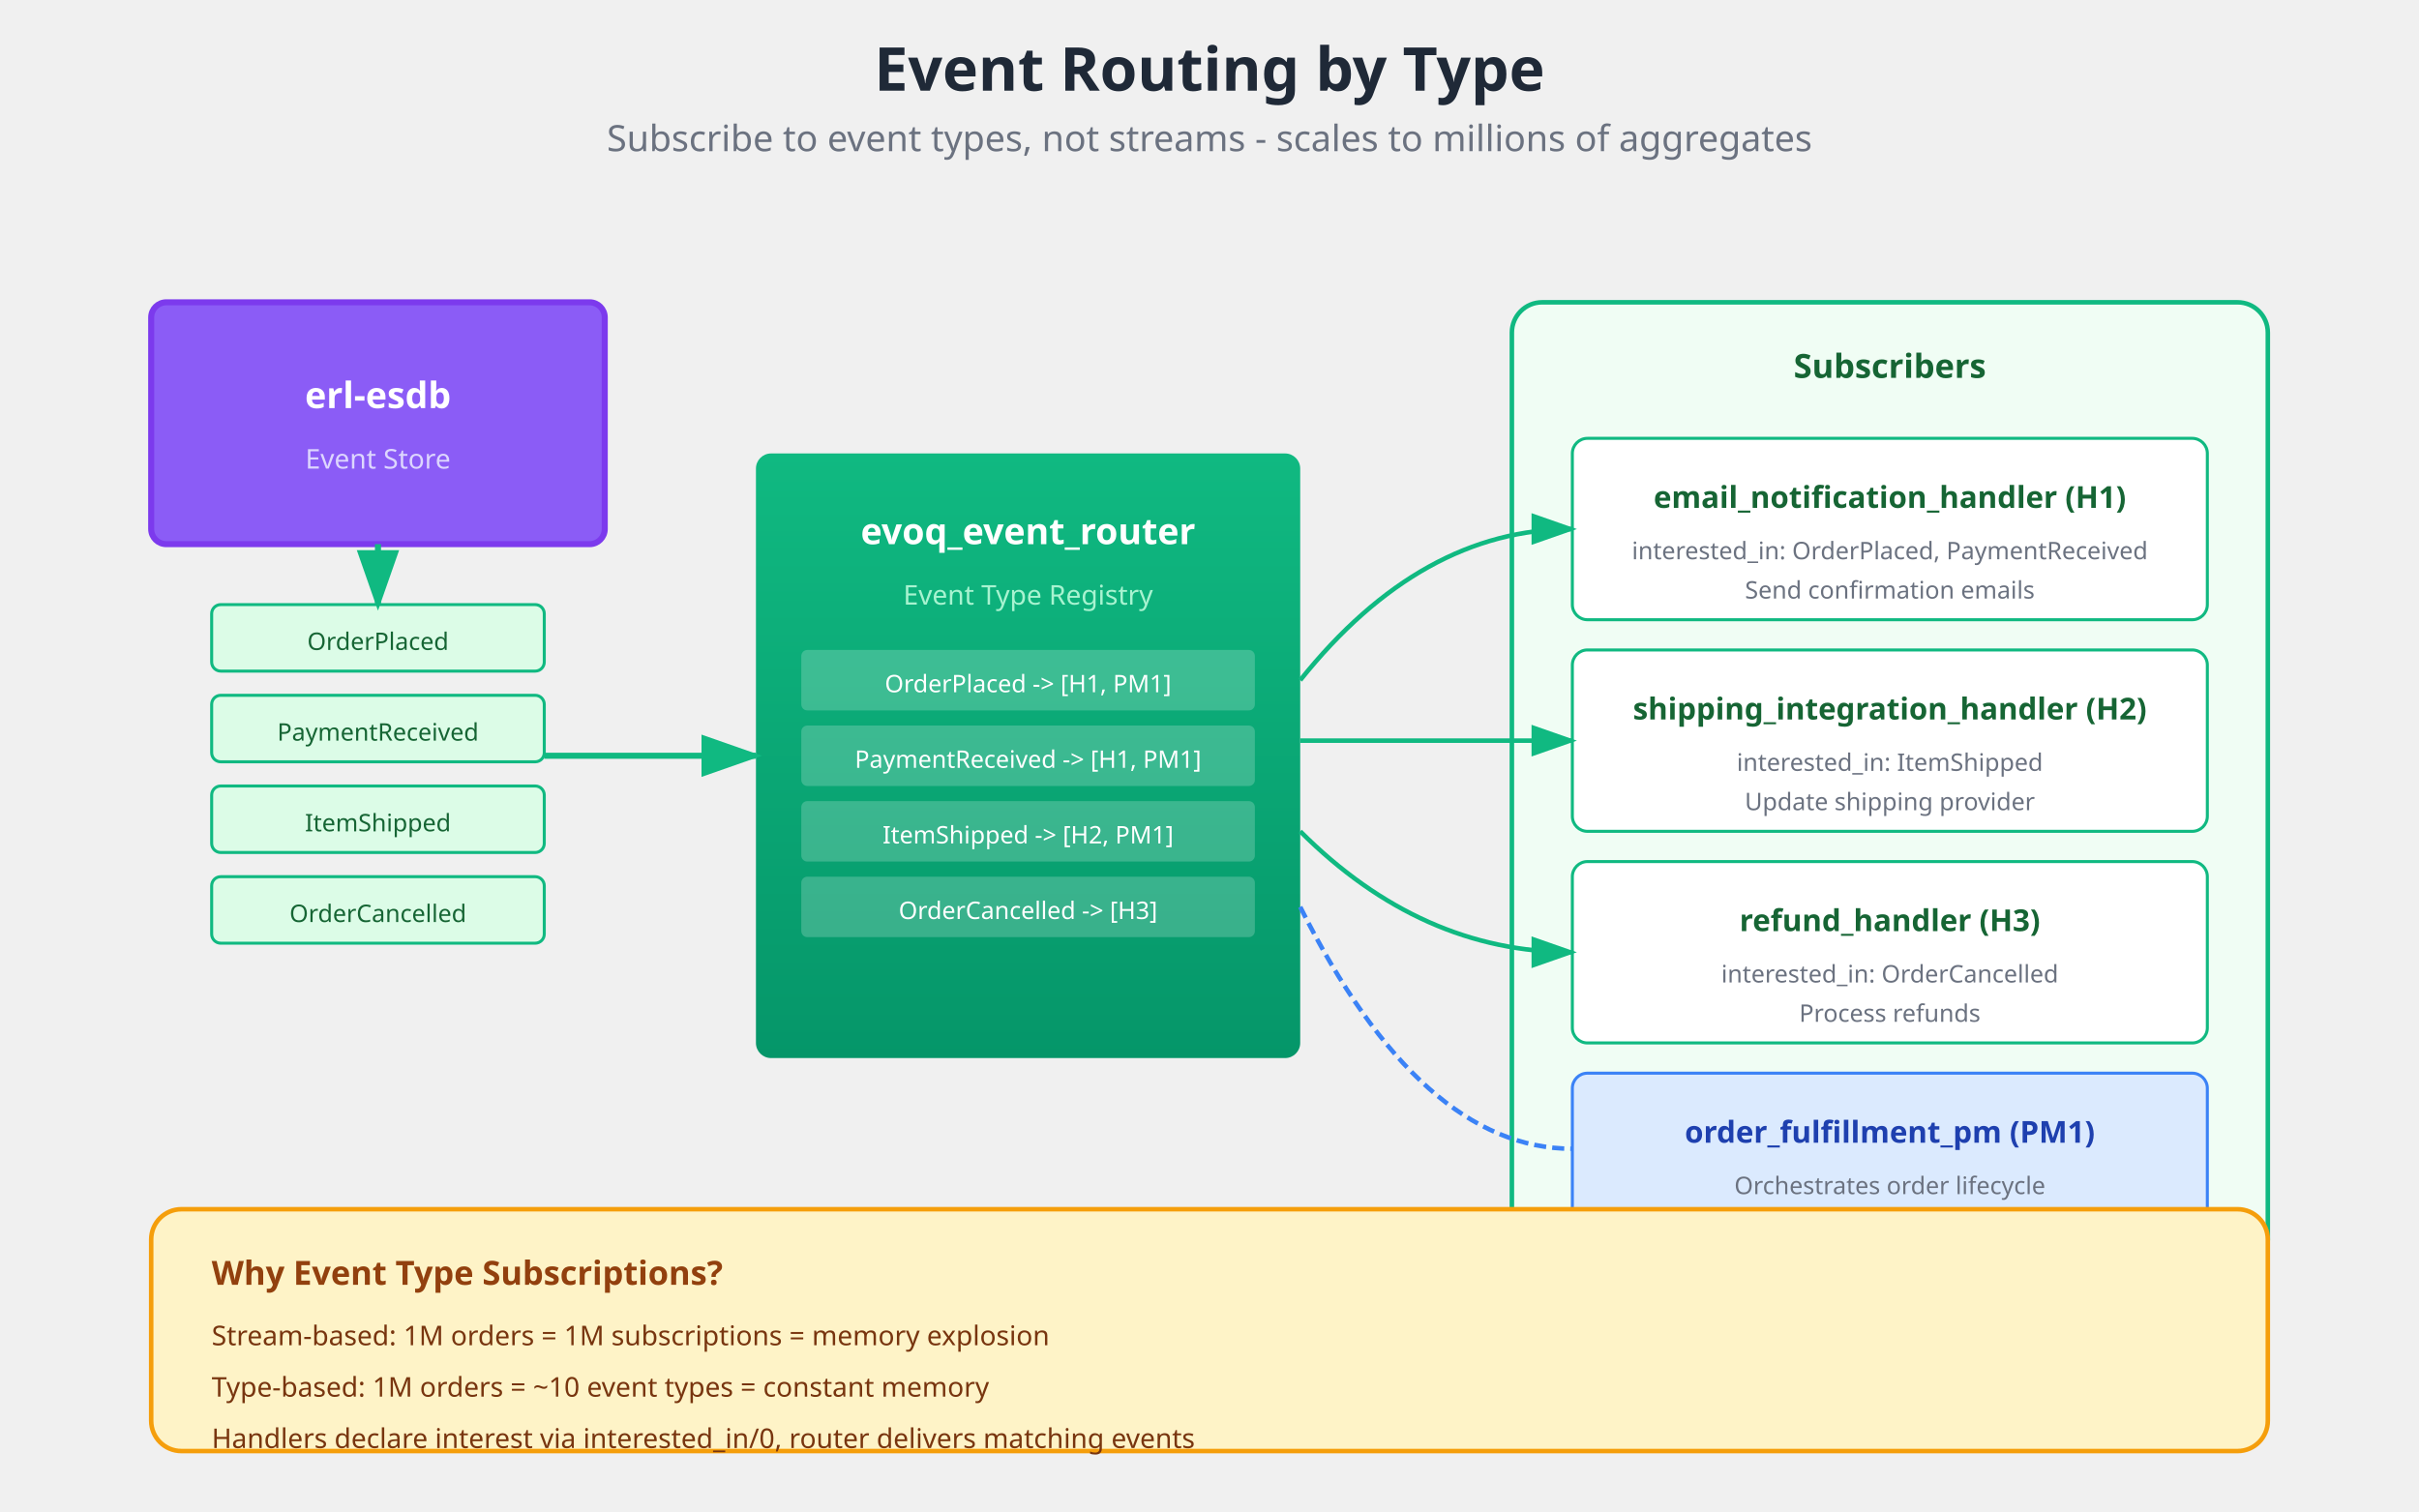
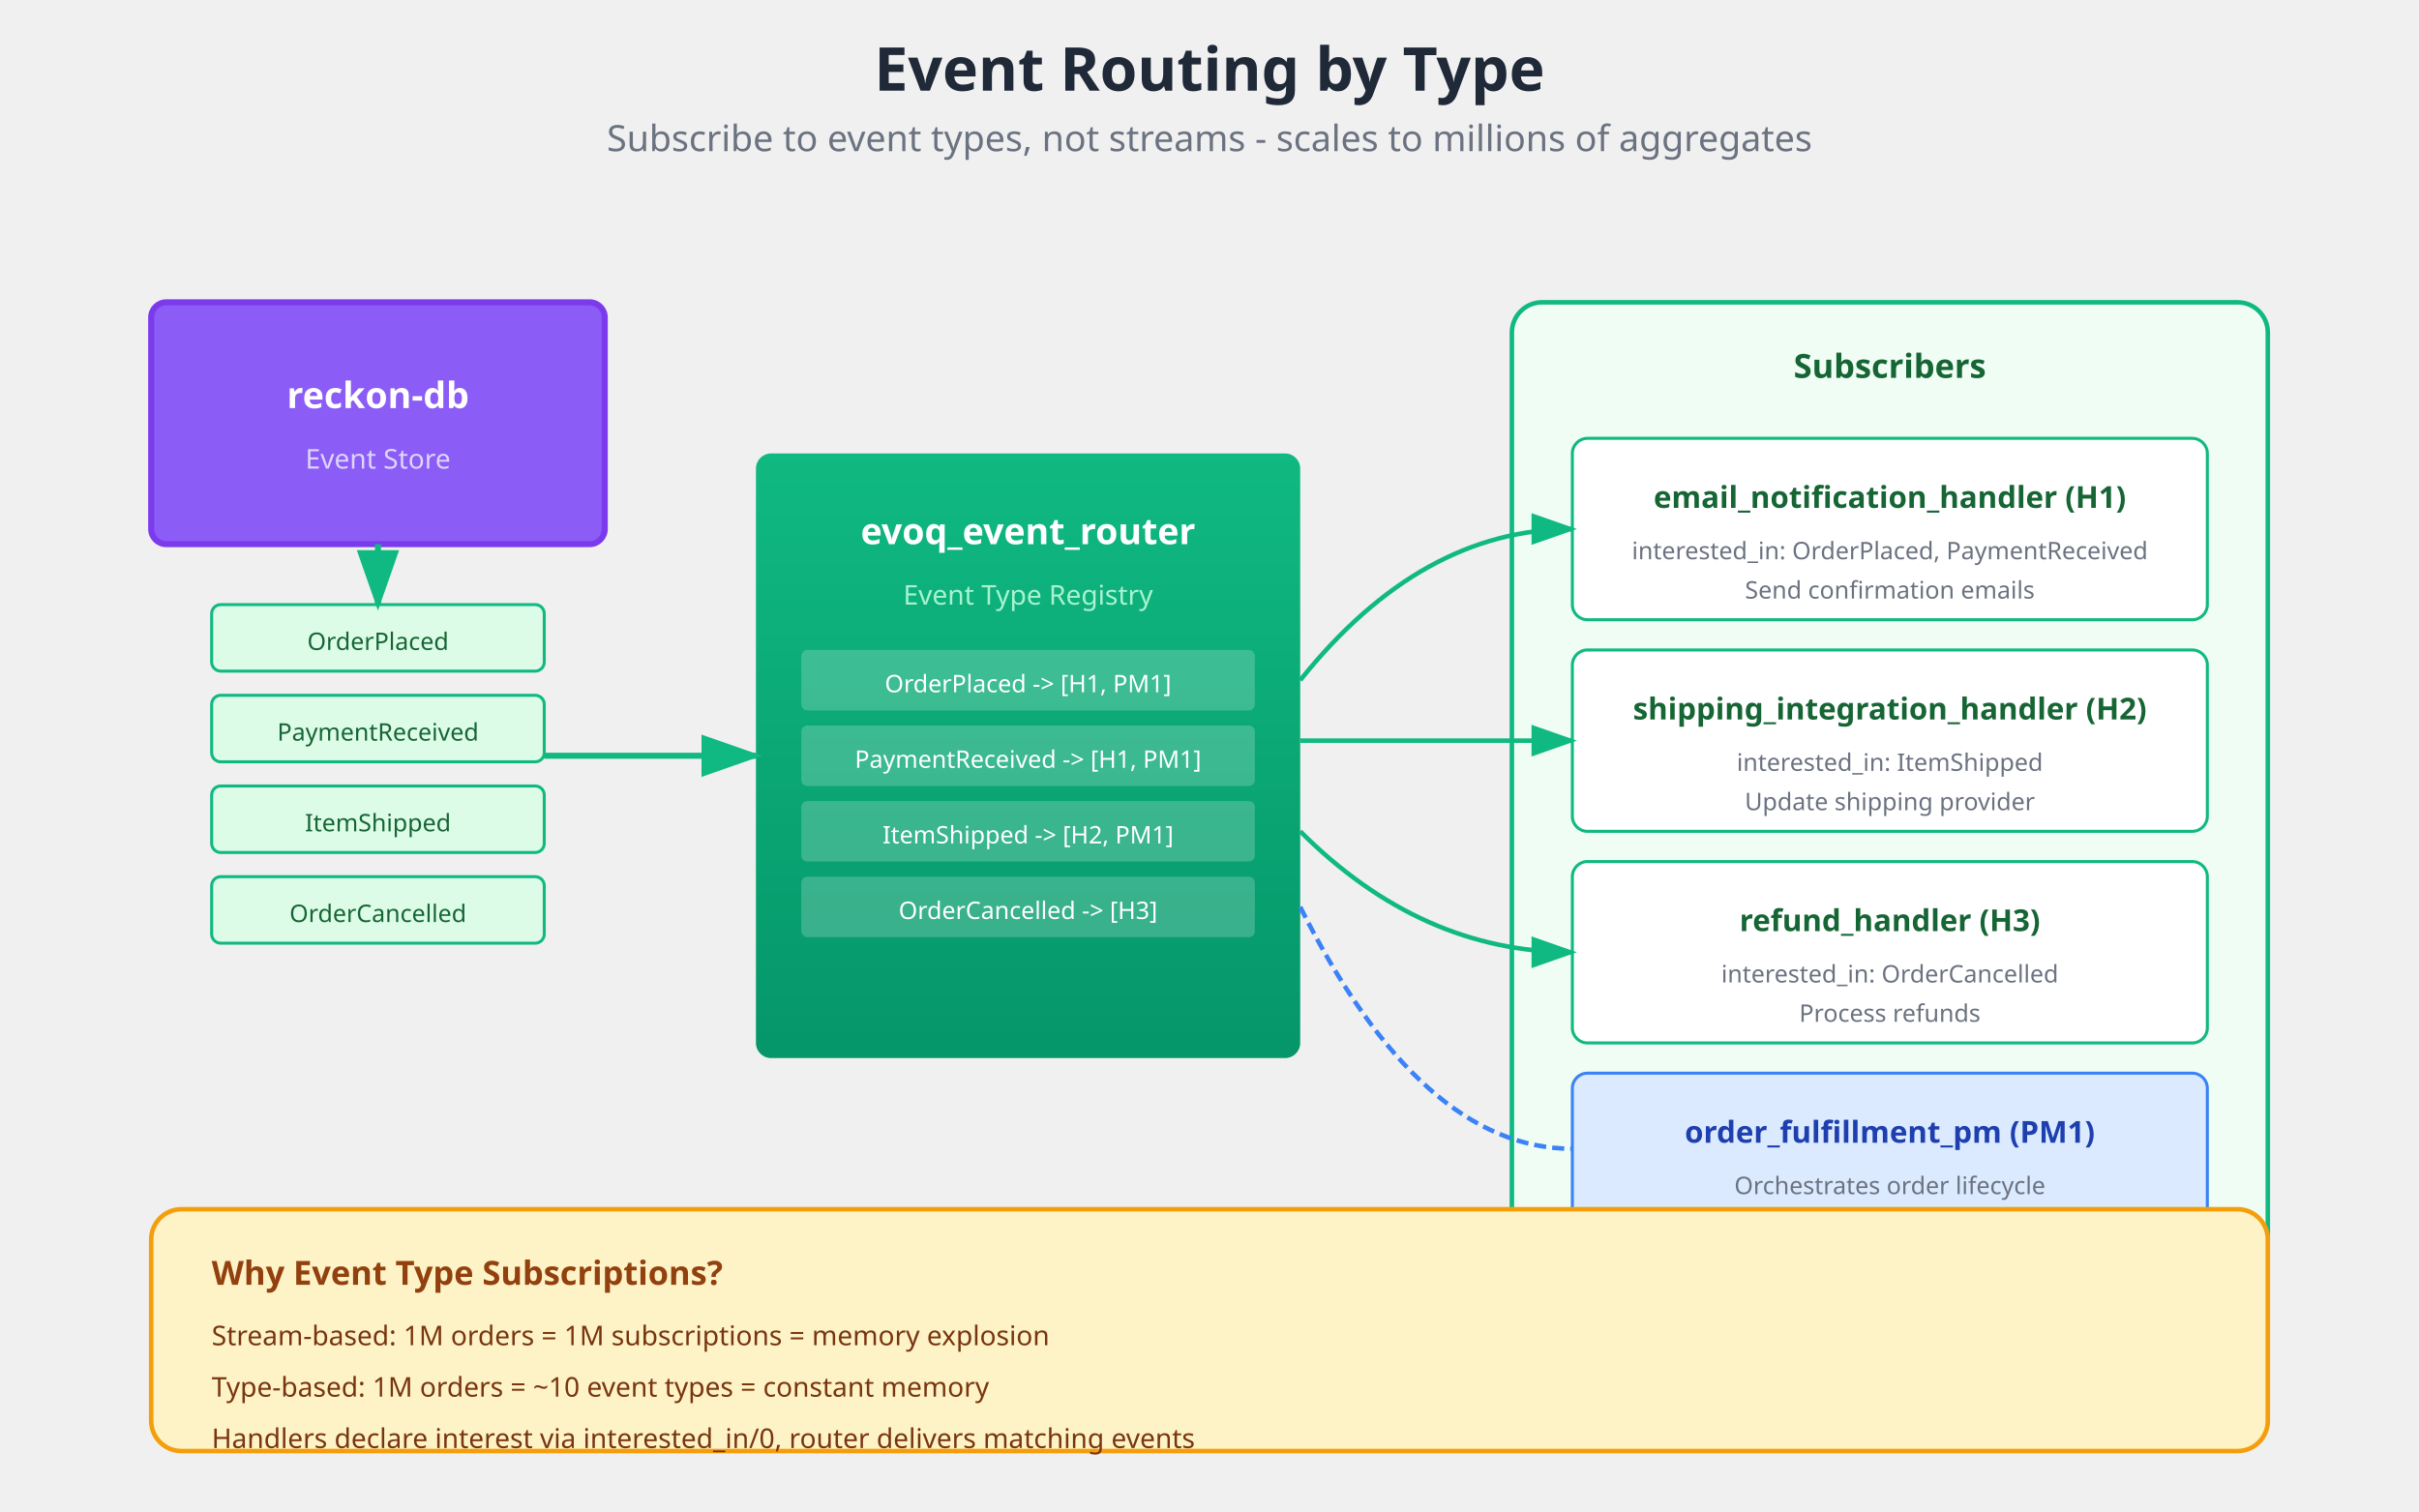
<svg xmlns="http://www.w3.org/2000/svg" viewBox="0 0 800 500">
  <defs>
    <marker id="arrowGreen" markerWidth="10" markerHeight="7" refX="9" refY="3.5" orient="auto">
      <polygon points="0 0, 10 3.5, 0 7" fill="#10b981" />
    </marker>
    <marker id="arrowGray" markerWidth="10" markerHeight="7" refX="9" refY="3.5" orient="auto">
      <polygon points="0 0, 10 3.5, 0 7" fill="#6b7280" />
    </marker>
    <linearGradient id="routerGrad" x1="0%" y1="0%" x2="0%" y2="100%">
      <stop offset="0%" style="stop-color:#10b981;stop-opacity:1" />
      <stop offset="100%" style="stop-color:#059669;stop-opacity:1" />
    </linearGradient>
  </defs>
  <text x="400" y="30" font-family="system-ui, sans-serif" font-size="20" font-weight="bold" text-anchor="middle" fill="#1f2937">Event Routing by Type</text>
  <text x="400" y="50" font-family="system-ui, sans-serif" font-size="12" text-anchor="middle" fill="#6b7280">Subscribe to event types, not streams - scales to millions of aggregates</text>
  <rect x="50" y="100" width="150" height="80" rx="5" fill="#8b5cf6" stroke="#7c3aed" stroke-width="2" />
-   <text x="125" y="135" font-family="system-ui, sans-serif" font-size="12" font-weight="bold" text-anchor="middle" fill="white">erl-esdb</text>
+   <text x="125" y="135" font-family="system-ui, sans-serif" font-size="12" font-weight="bold" text-anchor="middle" fill="white">reckon-db</text>
  <text x="125" y="155" font-family="system-ui, sans-serif" font-size="9" text-anchor="middle" fill="#ddd6fe">Event Store</text>
  <rect x="70" y="200" width="110" height="22" rx="3" fill="#dcfce7" stroke="#10b981" />
  <text x="125" y="215" font-family="system-ui, sans-serif" font-size="8" text-anchor="middle" fill="#166534">OrderPlaced</text>
  <rect x="70" y="230" width="110" height="22" rx="3" fill="#dcfce7" stroke="#10b981" />
  <text x="125" y="245" font-family="system-ui, sans-serif" font-size="8" text-anchor="middle" fill="#166534">PaymentReceived</text>
  <rect x="70" y="260" width="110" height="22" rx="3" fill="#dcfce7" stroke="#10b981" />
  <text x="125" y="275" font-family="system-ui, sans-serif" font-size="8" text-anchor="middle" fill="#166534">ItemShipped</text>
  <rect x="70" y="290" width="110" height="22" rx="3" fill="#dcfce7" stroke="#10b981" />
  <text x="125" y="305" font-family="system-ui, sans-serif" font-size="8" text-anchor="middle" fill="#166534">OrderCancelled</text>
  <line x1="125" y1="180" x2="125" y2="200" stroke="#10b981" stroke-width="2" marker-end="url(#arrowGreen)" />
  <rect x="250" y="150" width="180" height="200" rx="5" fill="url(#routerGrad)" />
  <text x="340" y="180" font-family="system-ui, sans-serif" font-size="12" font-weight="bold" text-anchor="middle" fill="white">evoq_event_router</text>
  <text x="340" y="200" font-family="system-ui, sans-serif" font-size="9" text-anchor="middle" fill="#a7f3d0">Event Type Registry</text>
  <rect x="265" y="215" width="150" height="20" rx="2" fill="white" fill-opacity="0.2" />
  <text x="340" y="229" font-family="system-ui, sans-serif" font-size="8" text-anchor="middle" fill="white">OrderPlaced -&gt; [H1, PM1]</text>
  <rect x="265" y="240" width="150" height="20" rx="2" fill="white" fill-opacity="0.2" />
  <text x="340" y="254" font-family="system-ui, sans-serif" font-size="8" text-anchor="middle" fill="white">PaymentReceived -&gt; [H1, PM1]</text>
  <rect x="265" y="265" width="150" height="20" rx="2" fill="white" fill-opacity="0.2" />
  <text x="340" y="279" font-family="system-ui, sans-serif" font-size="8" text-anchor="middle" fill="white">ItemShipped -&gt; [H2, PM1]</text>
  <rect x="265" y="290" width="150" height="20" rx="2" fill="white" fill-opacity="0.2" />
  <text x="340" y="304" font-family="system-ui, sans-serif" font-size="8" text-anchor="middle" fill="white">OrderCancelled -&gt; [H3]</text>
  <line x1="180" y1="250" x2="250" y2="250" stroke="#10b981" stroke-width="2" marker-end="url(#arrowGreen)" />
  <rect x="500" y="100" width="250" height="320" rx="10" fill="#f0fdf4" stroke="#10b981" stroke-width="1.5" />
  <text x="625" y="125" font-family="system-ui, sans-serif" font-size="11" font-weight="bold" text-anchor="middle" fill="#166534">Subscribers</text>
  <rect x="520" y="145" width="210" height="60" rx="5" fill="white" stroke="#10b981" />
  <text x="625" y="168" font-family="system-ui, sans-serif" font-size="10" font-weight="bold" text-anchor="middle" fill="#166534">email_notification_handler (H1)</text>
  <text x="625" y="185" font-family="system-ui, sans-serif" font-size="8" text-anchor="middle" fill="#6b7280">interested_in: OrderPlaced, PaymentReceived</text>
  <text x="625" y="198" font-family="system-ui, sans-serif" font-size="8" text-anchor="middle" fill="#6b7280">Send confirmation emails</text>
  <rect x="520" y="215" width="210" height="60" rx="5" fill="white" stroke="#10b981" />
  <text x="625" y="238" font-family="system-ui, sans-serif" font-size="10" font-weight="bold" text-anchor="middle" fill="#166534">shipping_integration_handler (H2)</text>
  <text x="625" y="255" font-family="system-ui, sans-serif" font-size="8" text-anchor="middle" fill="#6b7280">interested_in: ItemShipped</text>
  <text x="625" y="268" font-family="system-ui, sans-serif" font-size="8" text-anchor="middle" fill="#6b7280">Update shipping provider</text>
  <rect x="520" y="285" width="210" height="60" rx="5" fill="white" stroke="#10b981" />
  <text x="625" y="308" font-family="system-ui, sans-serif" font-size="10" font-weight="bold" text-anchor="middle" fill="#166534">refund_handler (H3)</text>
  <text x="625" y="325" font-family="system-ui, sans-serif" font-size="8" text-anchor="middle" fill="#6b7280">interested_in: OrderCancelled</text>
  <text x="625" y="338" font-family="system-ui, sans-serif" font-size="8" text-anchor="middle" fill="#6b7280">Process refunds</text>
  <rect x="520" y="355" width="210" height="55" rx="5" fill="#dbeafe" stroke="#3b82f6" />
  <text x="625" y="378" font-family="system-ui, sans-serif" font-size="10" font-weight="bold" text-anchor="middle" fill="#1e40af">order_fulfillment_pm (PM1)</text>
  <text x="625" y="395" font-family="system-ui, sans-serif" font-size="8" text-anchor="middle" fill="#6b7280">Orchestrates order lifecycle</text>
  <path d="M 430 225 Q 470 175 520 175" fill="none" stroke="#10b981" stroke-width="1.5" marker-end="url(#arrowGreen)" />
  <path d="M 430 245 L 520 245" fill="none" stroke="#10b981" stroke-width="1.5" marker-end="url(#arrowGreen)" />
  <path d="M 430 275 Q 470 315 520 315" fill="none" stroke="#10b981" stroke-width="1.5" marker-end="url(#arrowGreen)" />
  <path d="M 430 300 Q 470 380 520 380" fill="none" stroke="#3b82f6" stroke-width="1.5" stroke-dasharray="4,2" />
  <rect x="50" y="400" width="700" height="80" rx="10" fill="#fef3c7" stroke="#f59e0b" stroke-width="1.5" />
  <text x="70" y="425" font-family="system-ui, sans-serif" font-size="11" font-weight="bold" fill="#92400e">Why Event Type Subscriptions?</text>
  <text x="70" y="445" font-family="system-ui, sans-serif" font-size="9" fill="#78350f">Stream-based: 1M orders = 1M subscriptions = memory explosion</text>
  <text x="70" y="462" font-family="system-ui, sans-serif" font-size="9" fill="#78350f">Type-based: 1M orders = ~10 event types = constant memory</text>
  <text x="70" y="479" font-family="system-ui, sans-serif" font-size="9" fill="#78350f">Handlers declare interest via interested_in/0, router delivers matching events</text>
</svg>
